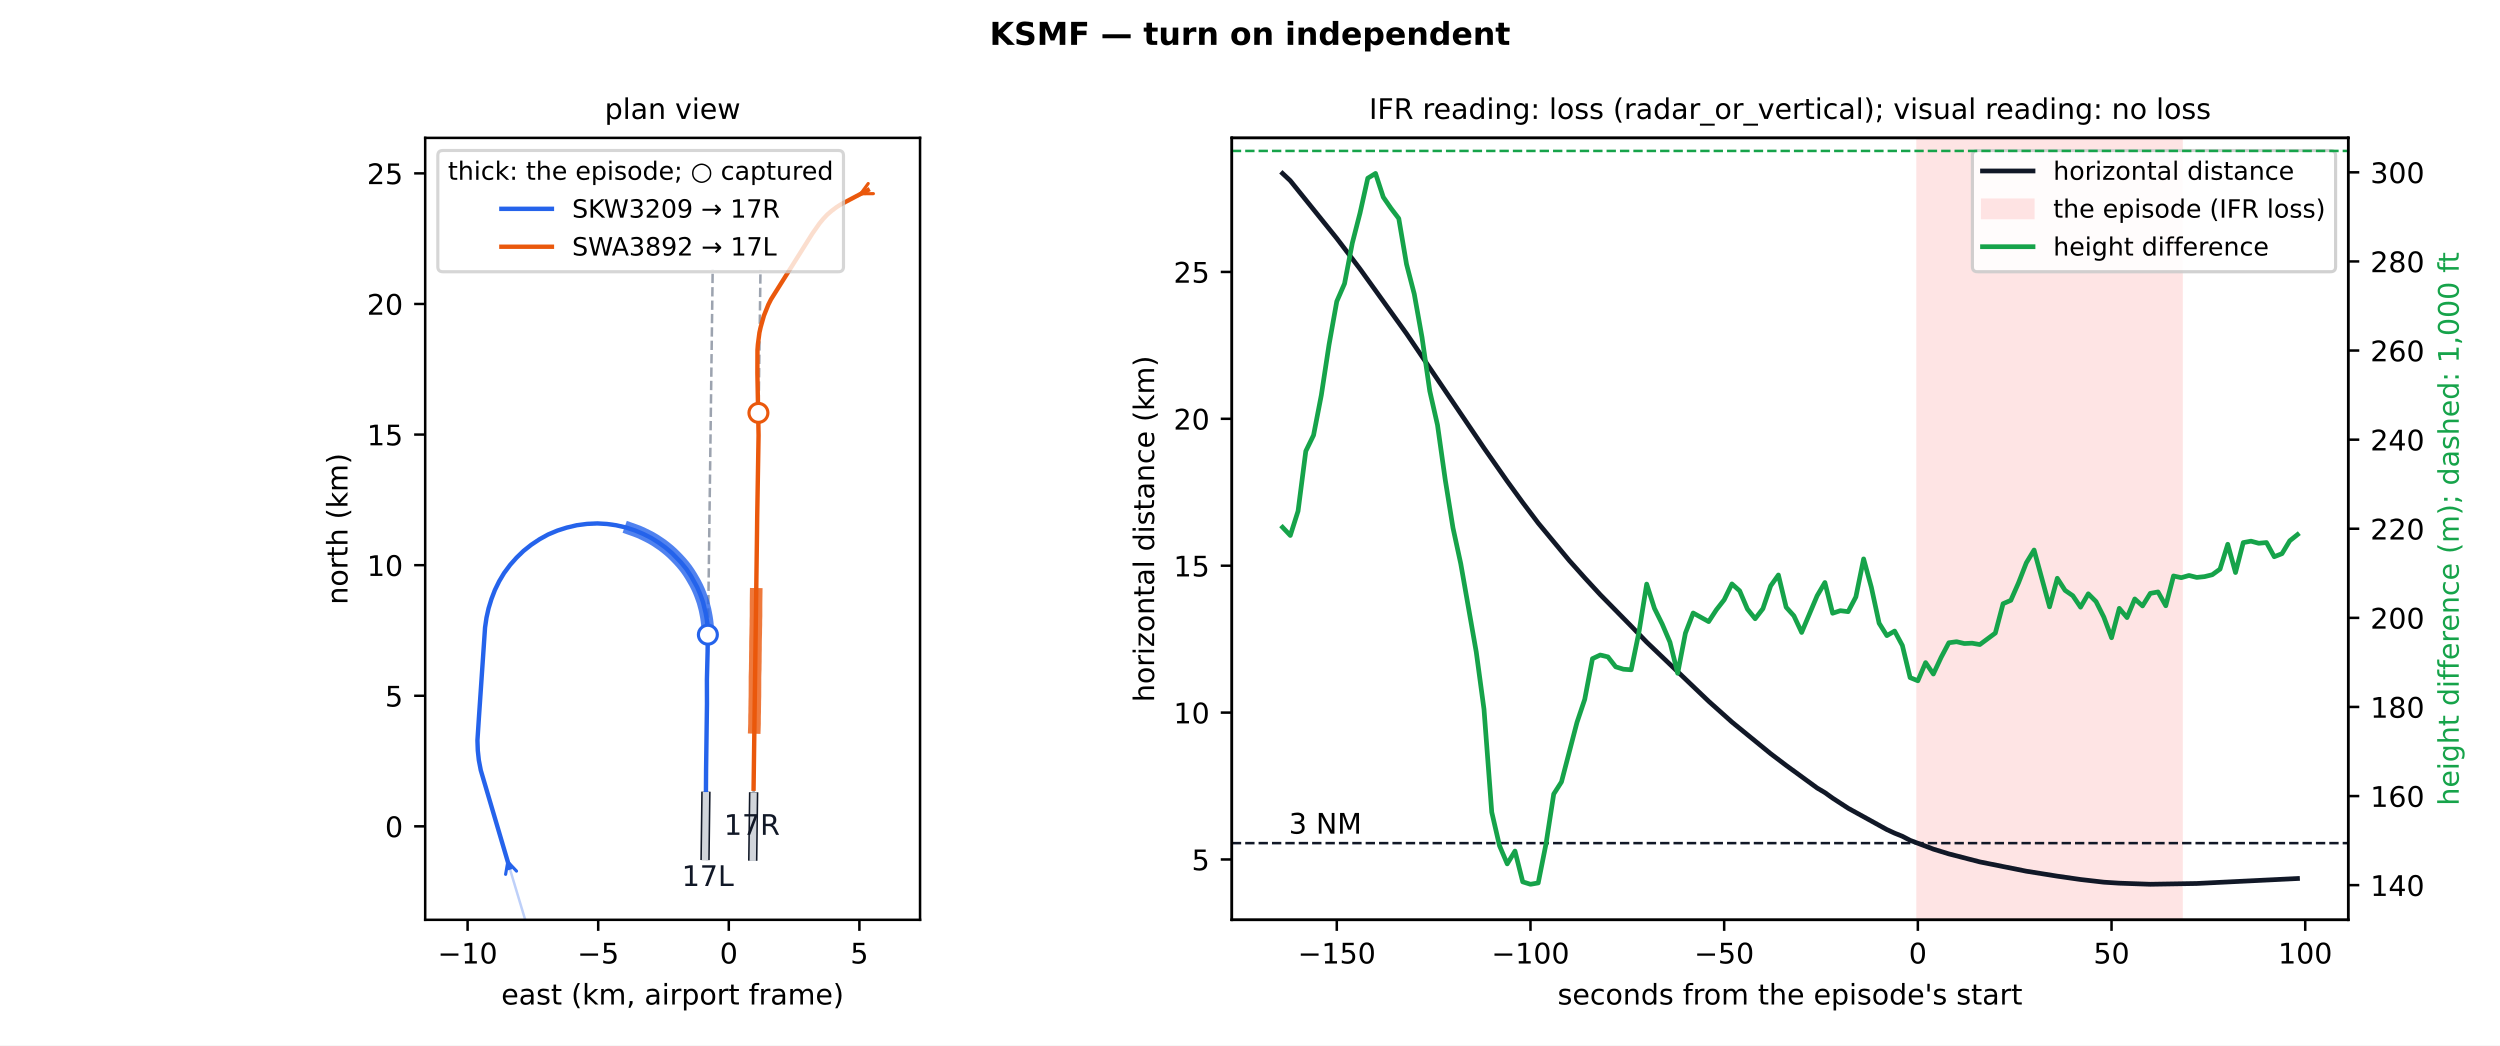
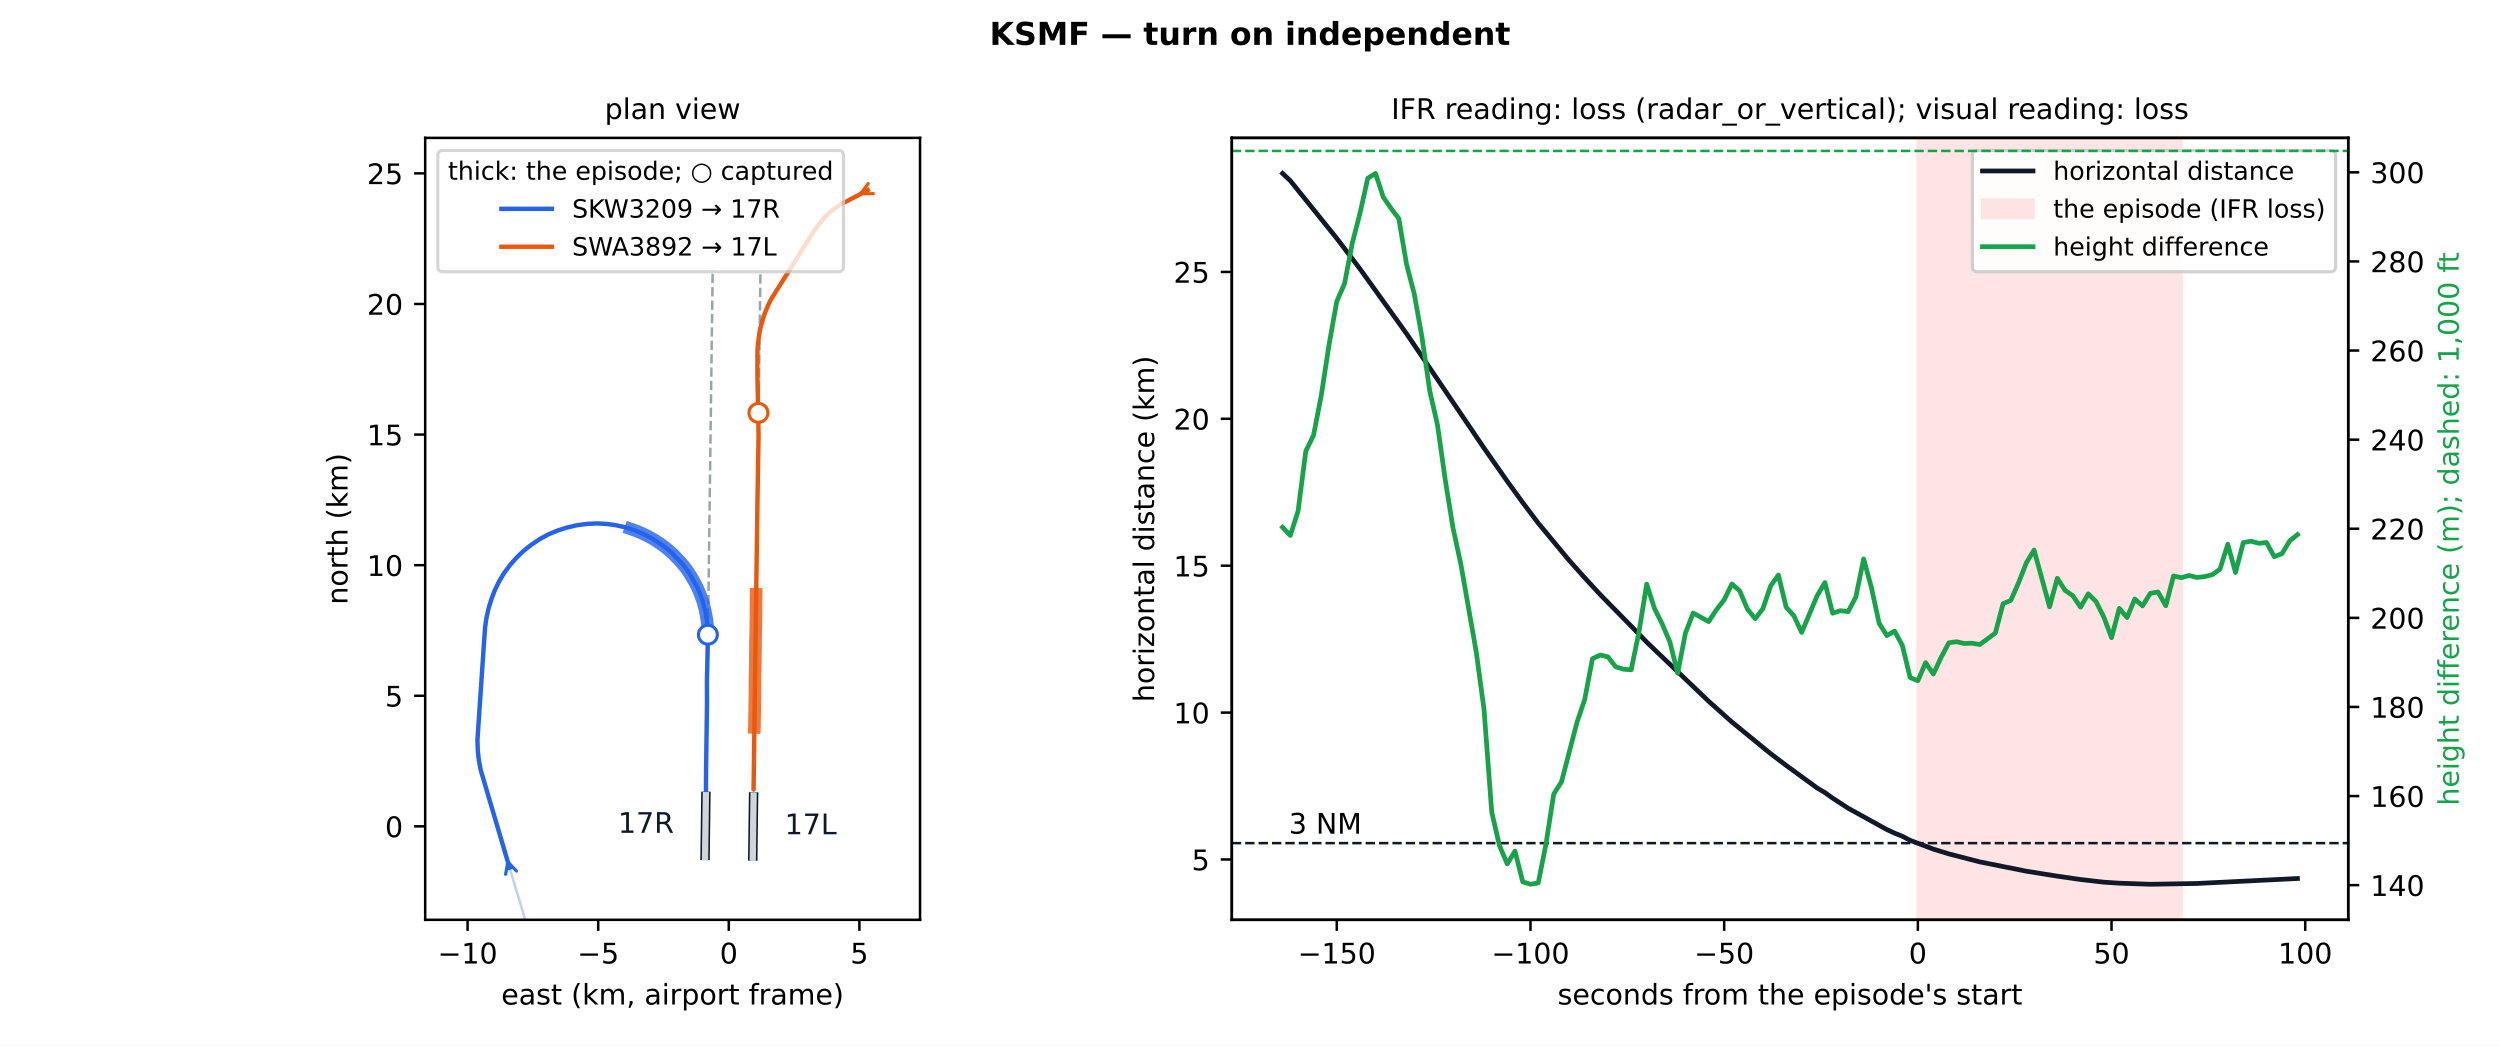
<svg xmlns="http://www.w3.org/2000/svg" xmlns:xlink="http://www.w3.org/1999/xlink" width="792pt" height="331.2pt" viewBox="0 0 792 331.2" version="1.1">
  <defs>
    <style type="text/css">*{stroke-linejoin: round; stroke-linecap: butt}</style>
  </defs>
  <g id="figure_1">
    <g id="patch_1">
      <path d="M 0 331.2  L 792 331.2  L 792 0  L 0 0  z " style="fill: #ffffff" />
    </g>
    <g id="axes_1">
      <g id="patch_2">
        <path d="M 134.701 291.398  L 291.47 291.398  L 291.47 43.682  L 134.701 43.682  z " style="fill: #ffffff" />
      </g>
      <g id="matplotlib.axis_1">
        <g id="xtick_1">
          <g id="line2d_1">
            <defs>
              <path id="mc7e60ac527" d="M 0 0  L 0 3.5  " style="stroke: #000000; stroke-width: 0.8" />
            </defs>
            <g>
              <use xlink:href="#mc7e60ac527" x="148.134" y="291.398" style="stroke: #000000; stroke-width: 0.8" />
            </g>
          </g>
          <g id="text_1">
            <text style="font-size: 9px; font-family: 'DejaVu Sans', 'Bitstream Vera Sans', 'Computer Modern Sans Serif', 'Lucida Grande', 'Verdana', 'Geneva', 'Lucid', 'Arial', 'Helvetica', 'Avant Garde', sans-serif; text-anchor: middle" x="148.134" y="305.236" transform="rotate(-0 148.1343 305.2358)">−10</text>
          </g>
        </g>
        <g id="xtick_2">
          <g id="line2d_2">
            <g>
              <use xlink:href="#mc7e60ac527" x="189.508" y="291.398" style="stroke: #000000; stroke-width: 0.8" />
            </g>
          </g>
          <g id="text_2">
            <text style="font-size: 9px; font-family: 'DejaVu Sans', 'Bitstream Vera Sans', 'Computer Modern Sans Serif', 'Lucida Grande', 'Verdana', 'Geneva', 'Lucid', 'Arial', 'Helvetica', 'Avant Garde', sans-serif; text-anchor: middle" x="189.508" y="305.236" transform="rotate(-0 189.5081 305.2358)">−5</text>
          </g>
        </g>
        <g id="xtick_3">
          <g id="line2d_3">
            <g>
              <use xlink:href="#mc7e60ac527" x="230.882" y="291.398" style="stroke: #000000; stroke-width: 0.8" />
            </g>
          </g>
          <g id="text_3">
            <text style="font-size: 9px; font-family: 'DejaVu Sans', 'Bitstream Vera Sans', 'Computer Modern Sans Serif', 'Lucida Grande', 'Verdana', 'Geneva', 'Lucid', 'Arial', 'Helvetica', 'Avant Garde', sans-serif; text-anchor: middle" x="230.882" y="305.236" transform="rotate(-0 230.8819 305.2358)">0</text>
          </g>
        </g>
        <g id="xtick_4">
          <g id="line2d_4">
            <g>
              <use xlink:href="#mc7e60ac527" x="272.256" y="291.398" style="stroke: #000000; stroke-width: 0.8" />
            </g>
          </g>
          <g id="text_4">
            <text style="font-size: 9px; font-family: 'DejaVu Sans', 'Bitstream Vera Sans', 'Computer Modern Sans Serif', 'Lucida Grande', 'Verdana', 'Geneva', 'Lucid', 'Arial', 'Helvetica', 'Avant Garde', sans-serif; text-anchor: middle" x="272.256" y="305.236" transform="rotate(-0 272.2556 305.2358)">5</text>
          </g>
        </g>
        <g id="text_5">
          <text style="font-size: 9px; font-family: 'DejaVu Sans', 'Bitstream Vera Sans', 'Computer Modern Sans Serif', 'Lucida Grande', 'Verdana', 'Geneva', 'Lucid', 'Arial', 'Helvetica', 'Avant Garde', sans-serif; text-anchor: middle" x="213.086" y="318.236" transform="rotate(-0 213.0858 318.2365)">east (km, airport frame)</text>
        </g>
      </g>
      <g id="matplotlib.axis_2">
        <g id="ytick_1">
          <g id="line2d_5">
            <defs>
              <path id="m65dd26fcb1" d="M 0 0  L -3.5 0  " style="stroke: #000000; stroke-width: 0.8" />
            </defs>
            <g>
              <use xlink:href="#m65dd26fcb1" x="134.701" y="261.791" style="stroke: #000000; stroke-width: 0.8" />
            </g>
          </g>
          <g id="text_6">
            <text style="font-size: 9px; font-family: 'DejaVu Sans', 'Bitstream Vera Sans', 'Computer Modern Sans Serif', 'Lucida Grande', 'Verdana', 'Geneva', 'Lucid', 'Arial', 'Helvetica', 'Avant Garde', sans-serif; text-anchor: end" x="127.701" y="265.21" transform="rotate(-0 127.7012 265.2103)">0</text>
          </g>
        </g>
        <g id="ytick_2">
          <g id="line2d_6">
            <g>
              <use xlink:href="#m65dd26fcb1" x="134.701" y="220.418" style="stroke: #000000; stroke-width: 0.8" />
            </g>
          </g>
          <g id="text_7">
            <text style="font-size: 9px; font-family: 'DejaVu Sans', 'Bitstream Vera Sans', 'Computer Modern Sans Serif', 'Lucida Grande', 'Verdana', 'Geneva', 'Lucid', 'Arial', 'Helvetica', 'Avant Garde', sans-serif; text-anchor: end" x="127.701" y="223.837" transform="rotate(-0 127.7012 223.8366)">5</text>
          </g>
        </g>
        <g id="ytick_3">
          <g id="line2d_7">
            <g>
              <use xlink:href="#m65dd26fcb1" x="134.701" y="179.044" style="stroke: #000000; stroke-width: 0.8" />
            </g>
          </g>
          <g id="text_8">
            <text style="font-size: 9px; font-family: 'DejaVu Sans', 'Bitstream Vera Sans', 'Computer Modern Sans Serif', 'Lucida Grande', 'Verdana', 'Geneva', 'Lucid', 'Arial', 'Helvetica', 'Avant Garde', sans-serif; text-anchor: end" x="127.701" y="182.463" transform="rotate(-0 127.7012 182.4628)">10</text>
          </g>
        </g>
        <g id="ytick_4">
          <g id="line2d_8">
            <g>
              <use xlink:href="#m65dd26fcb1" x="134.701" y="137.67" style="stroke: #000000; stroke-width: 0.8" />
            </g>
          </g>
          <g id="text_9">
            <text style="font-size: 9px; font-family: 'DejaVu Sans', 'Bitstream Vera Sans', 'Computer Modern Sans Serif', 'Lucida Grande', 'Verdana', 'Geneva', 'Lucid', 'Arial', 'Helvetica', 'Avant Garde', sans-serif; text-anchor: end" x="127.701" y="141.089" transform="rotate(-0 127.7012 141.089)">15</text>
          </g>
        </g>
        <g id="ytick_5">
          <g id="line2d_9">
            <g>
              <use xlink:href="#m65dd26fcb1" x="134.701" y="96.296" style="stroke: #000000; stroke-width: 0.8" />
            </g>
          </g>
          <g id="text_10">
            <text style="font-size: 9px; font-family: 'DejaVu Sans', 'Bitstream Vera Sans', 'Computer Modern Sans Serif', 'Lucida Grande', 'Verdana', 'Geneva', 'Lucid', 'Arial', 'Helvetica', 'Avant Garde', sans-serif; text-anchor: end" x="127.701" y="99.715" transform="rotate(-0 127.7012 99.71527)">20</text>
          </g>
        </g>
        <g id="ytick_6">
          <g id="line2d_10">
            <g>
              <use xlink:href="#m65dd26fcb1" x="134.701" y="54.923" style="stroke: #000000; stroke-width: 0.8" />
            </g>
          </g>
          <g id="text_11">
            <text style="font-size: 9px; font-family: 'DejaVu Sans', 'Bitstream Vera Sans', 'Computer Modern Sans Serif', 'Lucida Grande', 'Verdana', 'Geneva', 'Lucid', 'Arial', 'Helvetica', 'Avant Garde', sans-serif; text-anchor: end" x="127.701" y="58.342" transform="rotate(-0 127.7012 58.3415)">25</text>
          </g>
        </g>
        <g id="text_12">
          <text style="font-size: 9px; font-family: 'DejaVu Sans', 'Bitstream Vera Sans', 'Computer Modern Sans Serif', 'Lucida Grande', 'Verdana', 'Geneva', 'Lucid', 'Arial', 'Helvetica', 'Avant Garde', sans-serif; text-anchor: middle" x="110.087" y="167.54" transform="rotate(-90 110.0866 167.5401)">north (km)</text>
        </g>
      </g>
      <g id="line2d_11">
        <path d="M 238.75 250.979  L 238.465 272.68  " clip-path="url(#p5c98369d8b)" style="fill: none; stroke: #111827; stroke-width: 3" />
      </g>
      <g id="line2d_12">
        <path d="M 238.75 250.979  L 240.922 85.498  " clip-path="url(#p5c98369d8b)" style="fill: none; stroke-dasharray: 2.96,1.28; stroke-dashoffset: 0; stroke: #9ca3af; stroke-width: 0.8" />
      </g>
      <g id="line2d_13">
        <path d="M 223.636 250.793  L 223.355 272.477  " clip-path="url(#p5c98369d8b)" style="fill: none; stroke: #111827; stroke-width: 3" />
      </g>
      <g id="line2d_14">
        <path d="M 223.636 250.793  L 225.779 85.312  " clip-path="url(#p5c98369d8b)" style="fill: none; stroke-dasharray: 2.96,1.28; stroke-dashoffset: 0; stroke: #9ca3af; stroke-width: 0.8" />
      </g>
      <g id="line2d_15">
        <path d="M 223.354 272.538  L 223.634 250.855  " clip-path="url(#p5c98369d8b)" style="fill: none; stroke: #d1d5db; stroke-width: 2" />
      </g>
      <g id="line2d_16">
        <path d="M 238.465 272.74  L 238.75 251.039  " clip-path="url(#p5c98369d8b)" style="fill: none; stroke: #d1d5db; stroke-width: 2" />
      </g>
      <g id="line2d_17">
        <path d="M 178.644 332.2  L 176.883 326.362  L 174.452 318.321  L 171.606 308.68  L 169.685 302.307  L 165.307 287.817  L 158.083 263.795  L 152.697 245.59  L 151.961 242.471  L 151.484 239.321  L 151.277 236.193  L 151.327 233.076  L 152.123 220.527  L 152.801 211.27  L 153.85 197.266  L 154.395 194.283  L 155.228 191.176  L 156.234 188.306  L 157.408 185.521  L 158.85 182.864  L 160.654 180.18  L 162.539 177.848  L 164.704 175.582  L 167.058 173.508  L 169.596 171.681  L 172.25 170.057  L 173.643 169.327  L 176.615 168.08  L 179.528 167.153  L 182.773 166.383  L 185.968 165.971  L 189.236 165.821  L 192.324 166  L 195.191 166.404  L 198.335 167.118  L 201.188 168.057  L 203.804 169.159  L 206.3 170.417  L 208.658 171.9  L 210.819 173.463  L 212.87 175.208  L 215.715 178.143  L 217.453 180.287  L 218.905 182.48  L 220.854 185.998  L 221.88 188.408  L 222.697 190.705  L 223.553 194.22  L 223.949 196.506  L 224.256 199.923  L 224.168 206.481  L 223.948 215.289  L 223.968 223.022  L 223.686 243.749  L 223.642 250.225  L 223.642 250.225  " clip-path="url(#p5c98369d8b)" style="fill: none; stroke: #2563eb; stroke-opacity: 0.3; stroke-width: 0.8; stroke-linecap: square" />
      </g>
      <g id="line2d_18">
        <path d="M 161.415 274.848  L 152.306 244.009  L 151.699 240.851  L 151.366 237.773  L 151.251 234.549  L 151.751 226.89  L 153.666 198.777  L 154.122 195.674  L 154.779 192.733  L 155.678 189.805  L 156.788 186.908  L 158.139 184.147  L 159.688 181.55  L 161.618 178.95  L 163.666 176.646  L 165.865 174.521  L 168.294 172.591  L 170.951 170.819  L 173.643 169.327  L 176.615 168.08  L 179.528 167.153  L 182.773 166.383  L 185.968 165.971  L 189.236 165.821  L 192.324 166  L 195.191 166.404  L 198.335 167.118  L 201.188 168.057  L 203.804 169.159  L 206.3 170.417  L 208.658 171.9  L 210.819 173.463  L 212.87 175.208  L 215.715 178.143  L 217.453 180.287  L 218.905 182.48  L 220.854 185.998  L 221.88 188.408  L 222.697 190.705  L 223.553 194.22  L 223.949 196.506  L 224.256 199.923  L 224.168 206.481  L 223.948 215.289  L 223.968 223.022  L 223.686 243.749  L 223.642 250.225  L 223.642 250.225  " clip-path="url(#p5c98369d8b)" style="fill: none; stroke: #2563eb; stroke-width: 1.4; stroke-linecap: square" />
      </g>
      <g id="line2d_19">
        <path d="M 199.788 167.56  L 201.188 168.057  L 202.485 168.554  L 203.804 169.159  L 205.021 169.754  L 206.3 170.417  L 207.509 171.136  L 208.658 171.9  L 209.751 172.639  L 210.819 173.463  L 211.893 174.339  L 212.87 175.208  L 213.889 176.204  L 214.828 177.175  L 215.715 178.143  L 216.663 179.26  L 217.453 180.287  L 218.191 181.348  L 218.905 182.48  L 219.606 183.679  L 220.246 184.803  L 220.854 185.998  L 221.393 187.184  L 221.88 188.408  L 222.306 189.579  L 222.697 190.705  L 223.013 191.894  L 223.319 193.06  L 223.553 194.22  L 223.773 195.381  L 223.949 196.506  L 224.08 197.609  L 224.167 198.791  L 224.256 199.923  " clip-path="url(#p5c98369d8b)" style="fill: none; stroke: #2563eb; stroke-opacity: 0.8; stroke-width: 4; stroke-linecap: square" />
      </g>
      <g id="line2d_20">
        <defs>
          <path id="m8facad682d" d="M 0 3  C 0.796 3 1.559 2.684 2.121 2.121  C 2.684 1.559 3 0.796 3 0  C 3 -0.796 2.684 -1.559 2.121 -2.121  C 1.559 -2.684 0.796 -3 0 -3  C -0.796 -3 -1.559 -2.684 -2.121 -2.121  C -2.684 -1.559 -3 -0.796 -3 0  C -3 0.796 -2.684 1.559 -2.121 2.121  C -1.559 2.684 -0.796 3 0 3  z " style="stroke: #2563eb" />
        </defs>
        <g clip-path="url(#p5c98369d8b)">
          <use xlink:href="#m8facad682d" x="224.255" y="201.077" style="fill: #ffffff; stroke: #2563eb" />
        </g>
      </g>
      <g id="line2d_21">
        <path d="M 274.921 60.232  L 266.694 64.576  L 265.022 65.624  L 263.517 66.753  L 262.092 67.975  L 260.778 69.367  L 259.616 70.78  L 257.361 73.993  L 244.241 94.866  L 243.405 96.517  L 242.012 99.996  L 240.992 103.588  L 240.59 105.363  L 240.105 109.062  L 239.965 110.862  L 239.936 118.204  L 240.316 137.911  L 239.879 163.72  L 239.827 168.242  L 238.734 249.847  L 238.734 249.847  " clip-path="url(#p5c98369d8b)" style="fill: none; stroke: #ea580c; stroke-opacity: 0.3; stroke-width: 0.8; stroke-linecap: square" />
      </g>
      <g id="line2d_22">
        <path d="M 274.921 60.232  L 266.694 64.576  L 265.022 65.624  L 263.517 66.753  L 262.092 67.975  L 260.778 69.367  L 259.616 70.78  L 257.361 73.993  L 244.241 94.866  L 243.405 96.517  L 242.012 99.996  L 240.992 103.588  L 240.59 105.363  L 240.105 109.062  L 239.965 110.862  L 239.936 118.204  L 240.316 137.911  L 239.879 163.72  L 239.827 168.242  L 238.734 249.847  L 238.734 249.847  " clip-path="url(#p5c98369d8b)" style="fill: none; stroke: #ea580c; stroke-width: 1.4; stroke-linecap: square" />
      </g>
      <g id="line2d_23">
        <path d="M 239.55 188.29  L 239.531 189.696  L 239.512 191.084  L 239.507 192.435  L 239.507 193.842  L 239.507 195.189  L 239.464 196.591  L 239.464 197.916  L 239.425 199.26  L 239.416 200.571  L 239.378 201.876  L 239.35 203.118  L 239.337 204.423  L 239.335 205.758  L 239.306 207.007  L 239.292 208.254  L 239.292 209.516  L 239.262 210.826  L 239.253 212.026  L 239.207 213.275  L 239.174 214.534  L 239.174 215.781  L 239.174 216.997  L 239.166 218.222  L 239.166 219.476  L 239.158 220.667  L 239.123 221.914  L 239.112 223.167  L 239.087 224.383  L 239.086 225.572  L 239.043 226.825  L 239.035 228.071  L 239.032 229.273  L 238.991 230.437  " clip-path="url(#p5c98369d8b)" style="fill: none; stroke: #ea580c; stroke-opacity: 0.8; stroke-width: 4; stroke-linecap: square" />
      </g>
      <g id="line2d_24">
        <defs>
          <path id="mf79ed0f9c4" d="M 0 3  C 0.796 3 1.559 2.684 2.121 2.121  C 2.684 1.559 3 0.796 3 0  C 3 -0.796 2.684 -1.559 2.121 -2.121  C 1.559 -2.684 0.796 -3 0 -3  C -0.796 -3 -1.559 -2.684 -2.121 -2.121  C -2.684 -1.559 -3 -0.796 -3 0  C -3 0.796 -2.684 1.559 -2.121 2.121  C -1.559 2.684 -0.796 3 0 3  z " style="stroke: #ea580c" />
        </defs>
        <g clip-path="url(#p5c98369d8b)">
          <use xlink:href="#mf79ed0f9c4" x="240.272" y="130.802" style="fill: #ffffff; stroke: #ea580c" />
        </g>
      </g>
      <g id="patch_3">
        <path d="M 134.701 291.398  L 134.701 43.682  " style="fill: none; stroke: #000000; stroke-width: 0.8; stroke-linejoin: miter; stroke-linecap: square" />
      </g>
      <g id="patch_4">
        <path d="M 291.47 291.398  L 291.47 43.682  " style="fill: none; stroke: #000000; stroke-width: 0.8; stroke-linejoin: miter; stroke-linecap: square" />
      </g>
      <g id="patch_5">
        <path d="M 134.701 291.398  L 291.47 291.398  " style="fill: none; stroke: #000000; stroke-width: 0.8; stroke-linejoin: miter; stroke-linecap: square" />
      </g>
      <g id="patch_6">
        <path d="M 134.701 43.682  L 291.47 43.682  " style="fill: none; stroke: #000000; stroke-width: 0.8; stroke-linejoin: miter; stroke-linecap: square" />
      </g>
      <g id="text_13">
-         <text style="font-size: 9px; font-family: 'DejaVu Sans', 'Bitstream Vera Sans', 'Computer Modern Sans Serif', 'Lucida Grande', 'Verdana', 'Geneva', 'Lucid', 'Arial', 'Helvetica', 'Avant Garde', sans-serif; text-anchor: end; fill: #111827" x="232.465" y="280.68" transform="rotate(-0 232.465 280.6802)">17L</text>
+         <g id="patch_7">
+           <path d="M 248.607 267.811  L 265.074 267.811  Q 266.424 267.811 266.424 266.461  L 266.424 257.461  Q 266.424 256.111 265.074 256.111  L 248.607 256.111  Q 247.257 256.111 247.257 257.461  L 247.257 266.461  Q 247.257 267.811 248.607 267.811  z " style="fill: #ffffff; opacity: 0.85" />
+         </g>
+         <text style="font-size: 9px; font-family: 'DejaVu Sans', 'Bitstream Vera Sans', 'Computer Modern Sans Serif', 'Lucida Grande', 'Verdana', 'Geneva', 'Lucid', 'Arial', 'Helvetica', 'Avant Garde', sans-serif; text-anchor: start; fill: #111827" x="248.607" y="264.299" transform="rotate(-0 248.6066 264.2987)">17L</text>
      </g>
      <g id="text_14">
-         <text style="font-size: 9px; font-family: 'DejaVu Sans', 'Bitstream Vera Sans', 'Computer Modern Sans Serif', 'Lucida Grande', 'Verdana', 'Geneva', 'Lucid', 'Arial', 'Helvetica', 'Avant Garde', sans-serif; text-anchor: start; fill: #111827" x="229.355" y="264.477" transform="rotate(-0 229.3547 264.4767)">17R</text>
-       </g>
-       <g id="patch_7">
+         <g id="patch_8">
+           <path d="M 195.79 267.355  L 213.496 267.355  Q 214.846 267.355 214.846 266.005  L 214.846 257.005  Q 214.846 255.655 213.496 255.655  L 195.79 255.655  Q 194.44 255.655 194.44 257.005  L 194.44 266.005  Q 194.44 267.355 195.79 267.355  z " style="fill: #ffffff; opacity: 0.85" />
+         </g>
+         <text style="font-size: 9px; font-family: 'DejaVu Sans', 'Bitstream Vera Sans', 'Computer Modern Sans Serif', 'Lucida Grande', 'Verdana', 'Geneva', 'Lucid', 'Arial', 'Helvetica', 'Avant Garde', sans-serif; text-anchor: end; fill: #111827" x="213.496" y="263.843" transform="rotate(-0 213.496 263.8433)">17R</text>
+       </g>
+       <g id="patch_9">
        <path d="M 160.843 272.927  Q 160.698 272.44 160.872 273.025  " style="fill: none; stroke: #2563eb; stroke-linecap: round" />
        <path d="M 160.174 276.989  L 160.872 273.025  L 163.625 275.962  " style="fill: none; stroke: #2563eb; stroke-linecap: round" />
      </g>
-       <g id="patch_8">
+       <g id="patch_10">
        <path d="M 273.139 61.145  Q 272.403 61.521 272.663 61.388  " style="fill: none; stroke: #ea580c; stroke-linecap: round" />
        <path d="M 276.688 61.349  L 272.663 61.388  L 275.047 58.145  " style="fill: none; stroke: #ea580c; stroke-linecap: round" />
      </g>
      <g id="text_15">
        <text style="font-size: 9px; font-family: 'DejaVu Sans', 'Bitstream Vera Sans', 'Computer Modern Sans Serif', 'Lucida Grande', 'Verdana', 'Geneva', 'Lucid', 'Arial', 'Helvetica', 'Avant Garde', sans-serif; text-anchor: middle" x="213.086" y="37.682" transform="rotate(-0 213.0858 37.68234)">plan view</text>
      </g>
      <g id="legend_1">
-         <g id="patch_9">
+         <g id="patch_11">
          <path d="M 140.301 86.084  L 265.617 86.084  Q 267.217 86.084 267.217 84.484  L 267.217 49.282  Q 267.217 47.682 265.617 47.682  L 140.301 47.682  Q 138.701 47.682 138.701 49.282  L 138.701 84.484  Q 138.701 86.084 140.301 86.084  z " style="fill: #ffffff; opacity: 0.8; stroke: #cccccc; stroke-linejoin: miter" />
        </g>
        <g id="text_16">
          <text style="font-size: 8px; font-family: 'DejaVu Sans', 'Bitstream Vera Sans', 'Computer Modern Sans Serif', 'Lucida Grande', 'Verdana', 'Geneva', 'Lucid', 'Arial', 'Helvetica', 'Avant Garde', sans-serif; text-anchor: start" x="141.901" y="56.961" transform="rotate(-0 141.9012 56.96109)">thick: the episode; ○ captured</text>
        </g>
        <g id="line2d_25">
          <path d="M 158.841 66.162  L 166.841 66.162  L 174.841 66.162  " style="fill: none; stroke: #2563eb; stroke-width: 1.4; stroke-linecap: square" />
        </g>
        <g id="text_17">
          <text style="font-size: 8px; font-family: 'DejaVu Sans', 'Bitstream Vera Sans', 'Computer Modern Sans Serif', 'Lucida Grande', 'Verdana', 'Geneva', 'Lucid', 'Arial', 'Helvetica', 'Avant Garde', sans-serif; text-anchor: start" x="181.241" y="68.962" transform="rotate(-0 181.2406 68.96172)">SKW3209 → 17R</text>
        </g>
        <g id="line2d_26">
          <path d="M 158.841 78.162  L 166.841 78.162  L 174.841 78.162  " style="fill: none; stroke: #ea580c; stroke-width: 1.4; stroke-linecap: square" />
        </g>
        <g id="text_18">
          <text style="font-size: 8px; font-family: 'DejaVu Sans', 'Bitstream Vera Sans', 'Computer Modern Sans Serif', 'Lucida Grande', 'Verdana', 'Geneva', 'Lucid', 'Arial', 'Helvetica', 'Avant Garde', sans-serif; text-anchor: start" x="181.241" y="80.962" transform="rotate(-0 181.2406 80.96234)">SWA3892 → 17L</text>
        </g>
      </g>
    </g>
    <g id="axes_2">
-       <g id="patch_10">
+       <g id="patch_12">
        <path d="M 390.238 291.398  L 743.918 291.398  L 743.918 43.682  L 390.238 43.682  z " style="fill: #ffffff" />
      </g>
-       <g id="patch_11">
+       <g id="patch_13">
        <path d="M 607.576 291.398  L 691.025 291.398  L 691.025 43.682  L 607.576 43.682  z " clip-path="url(#p6a6c2081fd)" style="fill: #fecaca; opacity: 0.5; stroke: #fecaca; stroke-linejoin: miter" />
      </g>
      <g id="matplotlib.axis_3">
        <g id="xtick_5">
          <g id="line2d_27">
            <g>
              <use xlink:href="#mc7e60ac527" x="423.495" y="291.398" style="stroke: #000000; stroke-width: 0.8" />
            </g>
          </g>
          <g id="text_19">
            <text style="font-size: 9px; font-family: 'DejaVu Sans', 'Bitstream Vera Sans', 'Computer Modern Sans Serif', 'Lucida Grande', 'Verdana', 'Geneva', 'Lucid', 'Arial', 'Helvetica', 'Avant Garde', sans-serif; text-anchor: middle" x="423.495" y="305.236" transform="rotate(-0 423.4955 305.2358)">−150</text>
          </g>
        </g>
        <g id="xtick_6">
          <g id="line2d_28">
            <g>
              <use xlink:href="#mc7e60ac527" x="484.856" y="291.398" style="stroke: #000000; stroke-width: 0.8" />
            </g>
          </g>
          <g id="text_20">
            <text style="font-size: 9px; font-family: 'DejaVu Sans', 'Bitstream Vera Sans', 'Computer Modern Sans Serif', 'Lucida Grande', 'Verdana', 'Geneva', 'Lucid', 'Arial', 'Helvetica', 'Avant Garde', sans-serif; text-anchor: middle" x="484.856" y="305.236" transform="rotate(-0 484.8556 305.2358)">−100</text>
          </g>
        </g>
        <g id="xtick_7">
          <g id="line2d_29">
            <g>
              <use xlink:href="#mc7e60ac527" x="546.216" y="291.398" style="stroke: #000000; stroke-width: 0.8" />
            </g>
          </g>
          <g id="text_21">
            <text style="font-size: 9px; font-family: 'DejaVu Sans', 'Bitstream Vera Sans', 'Computer Modern Sans Serif', 'Lucida Grande', 'Verdana', 'Geneva', 'Lucid', 'Arial', 'Helvetica', 'Avant Garde', sans-serif; text-anchor: middle" x="546.216" y="305.236" transform="rotate(-0 546.2157 305.2358)">−50</text>
          </g>
        </g>
        <g id="xtick_8">
          <g id="line2d_30">
            <g>
              <use xlink:href="#mc7e60ac527" x="607.576" y="291.398" style="stroke: #000000; stroke-width: 0.8" />
            </g>
          </g>
          <g id="text_22">
            <text style="font-size: 9px; font-family: 'DejaVu Sans', 'Bitstream Vera Sans', 'Computer Modern Sans Serif', 'Lucida Grande', 'Verdana', 'Geneva', 'Lucid', 'Arial', 'Helvetica', 'Avant Garde', sans-serif; text-anchor: middle" x="607.576" y="305.236" transform="rotate(-0 607.5758 305.2358)">0</text>
          </g>
        </g>
        <g id="xtick_9">
          <g id="line2d_31">
            <g>
              <use xlink:href="#mc7e60ac527" x="668.936" y="291.398" style="stroke: #000000; stroke-width: 0.8" />
            </g>
          </g>
          <g id="text_23">
            <text style="font-size: 9px; font-family: 'DejaVu Sans', 'Bitstream Vera Sans', 'Computer Modern Sans Serif', 'Lucida Grande', 'Verdana', 'Geneva', 'Lucid', 'Arial', 'Helvetica', 'Avant Garde', sans-serif; text-anchor: middle" x="668.936" y="305.236" transform="rotate(-0 668.9358 305.2358)">50</text>
          </g>
        </g>
        <g id="xtick_10">
          <g id="line2d_32">
            <g>
              <use xlink:href="#mc7e60ac527" x="730.296" y="291.398" style="stroke: #000000; stroke-width: 0.8" />
            </g>
          </g>
          <g id="text_24">
            <text style="font-size: 9px; font-family: 'DejaVu Sans', 'Bitstream Vera Sans', 'Computer Modern Sans Serif', 'Lucida Grande', 'Verdana', 'Geneva', 'Lucid', 'Arial', 'Helvetica', 'Avant Garde', sans-serif; text-anchor: middle" x="730.296" y="305.236" transform="rotate(-0 730.2959 305.2358)">100</text>
          </g>
        </g>
        <g id="text_25">
          <text style="font-size: 9px; font-family: 'DejaVu Sans', 'Bitstream Vera Sans', 'Computer Modern Sans Serif', 'Lucida Grande', 'Verdana', 'Geneva', 'Lucid', 'Arial', 'Helvetica', 'Avant Garde', sans-serif; text-anchor: middle" x="567.078" y="318.236" transform="rotate(-0 567.0781 318.2365)">seconds from the episode's start</text>
        </g>
      </g>
      <g id="matplotlib.axis_4">
        <g id="ytick_7">
          <g id="line2d_33">
            <g>
              <use xlink:href="#m65dd26fcb1" x="390.238" y="272.285" style="stroke: #000000; stroke-width: 0.8" />
            </g>
          </g>
          <g id="text_26">
            <text style="font-size: 9px; font-family: 'DejaVu Sans', 'Bitstream Vera Sans', 'Computer Modern Sans Serif', 'Lucida Grande', 'Verdana', 'Geneva', 'Lucid', 'Arial', 'Helvetica', 'Avant Garde', sans-serif; text-anchor: end" x="383.238" y="275.704" transform="rotate(-0 383.2383 275.7038)">5</text>
          </g>
        </g>
        <g id="ytick_8">
          <g id="line2d_34">
            <g>
              <use xlink:href="#m65dd26fcb1" x="390.238" y="225.749" style="stroke: #000000; stroke-width: 0.8" />
            </g>
          </g>
          <g id="text_27">
            <text style="font-size: 9px; font-family: 'DejaVu Sans', 'Bitstream Vera Sans', 'Computer Modern Sans Serif', 'Lucida Grande', 'Verdana', 'Geneva', 'Lucid', 'Arial', 'Helvetica', 'Avant Garde', sans-serif; text-anchor: end" x="383.238" y="229.168" transform="rotate(-0 383.2383 229.1683)">10</text>
          </g>
        </g>
        <g id="ytick_9">
          <g id="line2d_35">
            <g>
              <use xlink:href="#m65dd26fcb1" x="390.238" y="179.214" style="stroke: #000000; stroke-width: 0.8" />
            </g>
          </g>
          <g id="text_28">
            <text style="font-size: 9px; font-family: 'DejaVu Sans', 'Bitstream Vera Sans', 'Computer Modern Sans Serif', 'Lucida Grande', 'Verdana', 'Geneva', 'Lucid', 'Arial', 'Helvetica', 'Avant Garde', sans-serif; text-anchor: end" x="383.238" y="182.633" transform="rotate(-0 383.2383 182.6327)">15</text>
          </g>
        </g>
        <g id="ytick_10">
          <g id="line2d_36">
            <g>
              <use xlink:href="#m65dd26fcb1" x="390.238" y="132.678" style="stroke: #000000; stroke-width: 0.8" />
            </g>
          </g>
          <g id="text_29">
            <text style="font-size: 9px; font-family: 'DejaVu Sans', 'Bitstream Vera Sans', 'Computer Modern Sans Serif', 'Lucida Grande', 'Verdana', 'Geneva', 'Lucid', 'Arial', 'Helvetica', 'Avant Garde', sans-serif; text-anchor: end" x="383.238" y="136.097" transform="rotate(-0 383.2383 136.0971)">20</text>
          </g>
        </g>
        <g id="ytick_11">
          <g id="line2d_37">
            <g>
              <use xlink:href="#m65dd26fcb1" x="390.238" y="86.143" style="stroke: #000000; stroke-width: 0.8" />
            </g>
          </g>
          <g id="text_30">
            <text style="font-size: 9px; font-family: 'DejaVu Sans', 'Bitstream Vera Sans', 'Computer Modern Sans Serif', 'Lucida Grande', 'Verdana', 'Geneva', 'Lucid', 'Arial', 'Helvetica', 'Avant Garde', sans-serif; text-anchor: end" x="383.238" y="89.562" transform="rotate(-0 383.2383 89.56151)">25</text>
          </g>
        </g>
        <g id="text_31">
          <text style="font-size: 9px; font-family: 'DejaVu Sans', 'Bitstream Vera Sans', 'Computer Modern Sans Serif', 'Lucida Grande', 'Verdana', 'Geneva', 'Lucid', 'Arial', 'Helvetica', 'Avant Garde', sans-serif; text-anchor: middle" x="365.624" y="167.54" transform="rotate(-90 365.6237 167.5401)">horizontal distance (km)</text>
        </g>
      </g>
      <g id="line2d_38">
        <path d="M 406.315 54.942  L 408.769 57.249  L 423.495 75.522  L 430.859 85.214  L 445.585 105.695  L 470.129 141.94  L 477.492 152.463  L 482.401 159.215  L 487.31 165.722  L 497.128 177.563  L 502.036 183.046  L 506.945 188.376  L 516.763 198.365  L 521.672 203.43  L 541.307 222.167  L 548.67 228.747  L 560.942 238.766  L 565.851 242.479  L 575.668 249.638  L 578.123 251.094  L 580.577 252.85  L 585.486 256.042  L 597.758 262.816  L 600.213 263.945  L 602.667 264.933  L 605.121 266.218  L 612.485 269  L 617.393 270.514  L 627.211 273.051  L 641.937 275.997  L 651.755 277.567  L 659.118 278.627  L 666.481 279.475  L 671.39 279.789  L 681.208 280.138  L 695.934 279.886  L 727.842 278.314  L 727.842 278.314  " clip-path="url(#p6a6c2081fd)" style="fill: none; stroke: #111827; stroke-width: 1.5; stroke-linecap: square" />
      </g>
      <g id="line2d_39">
        <path d="M 390.238 267.11  L 743.918 267.11  " clip-path="url(#p6a6c2081fd)" style="fill: none; stroke-dasharray: 2.96,1.28; stroke-dashoffset: 0; stroke: #111827; stroke-width: 0.8" />
      </g>
-       <g id="patch_12">
+       <g id="patch_14">
        <path d="M 390.238 291.398  L 390.238 43.682  " style="fill: none; stroke: #000000; stroke-width: 0.8; stroke-linejoin: miter; stroke-linecap: square" />
      </g>
-       <g id="patch_13">
+       <g id="patch_15">
        <path d="M 743.918 291.398  L 743.918 43.682  " style="fill: none; stroke: #000000; stroke-width: 0.8; stroke-linejoin: miter; stroke-linecap: square" />
      </g>
-       <g id="patch_14">
+       <g id="patch_16">
        <path d="M 390.238 291.398  L 743.918 291.398  " style="fill: none; stroke: #000000; stroke-width: 0.8; stroke-linejoin: miter; stroke-linecap: square" />
      </g>
-       <g id="patch_15">
+       <g id="patch_17">
        <path d="M 390.238 43.682  L 743.918 43.682  " style="fill: none; stroke: #000000; stroke-width: 0.8; stroke-linejoin: miter; stroke-linecap: square" />
      </g>
      <g id="text_32">
        <text style="font-size: 9px; font-family: 'DejaVu Sans', 'Bitstream Vera Sans', 'Computer Modern Sans Serif', 'Lucida Grande', 'Verdana', 'Geneva', 'Lucid', 'Arial', 'Helvetica', 'Avant Garde', sans-serif; text-anchor: start" x="408.315" y="264.11" transform="rotate(-0 408.3146 264.1101)">3 NM</text>
      </g>
      <g id="text_33">
-         <text style="font-size: 9px; font-family: 'DejaVu Sans', 'Bitstream Vera Sans', 'Computer Modern Sans Serif', 'Lucida Grande', 'Verdana', 'Geneva', 'Lucid', 'Arial', 'Helvetica', 'Avant Garde', sans-serif; text-anchor: middle" x="567.078" y="37.682" transform="rotate(-0 567.0781 37.68234)">IFR reading: loss (radar_or_vertical); visual reading: no loss</text>
+         <text style="font-size: 9px; font-family: 'DejaVu Sans', 'Bitstream Vera Sans', 'Computer Modern Sans Serif', 'Lucida Grande', 'Verdana', 'Geneva', 'Lucid', 'Arial', 'Helvetica', 'Avant Garde', sans-serif; text-anchor: middle" x="567.078" y="37.682" transform="rotate(-0 567.0781 37.68234)">IFR reading: loss (radar_or_vertical); visual reading: loss</text>
      </g>
      <g id="legend_2">
-         <g id="patch_16">
+         <g id="patch_18">
          <path d="M 626.459 86.084  L 738.318 86.084  Q 739.918 86.084 739.918 84.484  L 739.918 49.282  Q 739.918 47.682 738.318 47.682  L 626.459 47.682  Q 624.859 47.682 624.859 49.282  L 624.859 84.484  Q 624.859 86.084 626.459 86.084  z " style="fill: #ffffff; opacity: 0.9; stroke: #cccccc; stroke-linejoin: miter" />
        </g>
        <g id="line2d_40">
          <path d="M 628.059 54.161  L 636.059 54.161  L 644.059 54.161  " style="fill: none; stroke: #111827; stroke-width: 1.5; stroke-linecap: square" />
        </g>
        <g id="text_34">
          <text style="font-size: 8px; font-family: 'DejaVu Sans', 'Bitstream Vera Sans', 'Computer Modern Sans Serif', 'Lucida Grande', 'Verdana', 'Geneva', 'Lucid', 'Arial', 'Helvetica', 'Avant Garde', sans-serif; text-anchor: start" x="650.459" y="56.961" transform="rotate(-0 650.4591 56.96109)">horizontal distance</text>
        </g>
-         <g id="patch_17">
+         <g id="patch_19">
          <path d="M 628.059 68.962  L 644.059 68.962  L 644.059 63.362  L 628.059 63.362  z " style="fill: #fecaca; opacity: 0.5; stroke: #fecaca; stroke-linejoin: miter" />
        </g>
        <g id="text_35">
          <text style="font-size: 8px; font-family: 'DejaVu Sans', 'Bitstream Vera Sans', 'Computer Modern Sans Serif', 'Lucida Grande', 'Verdana', 'Geneva', 'Lucid', 'Arial', 'Helvetica', 'Avant Garde', sans-serif; text-anchor: start" x="650.459" y="68.962" transform="rotate(-0 650.4591 68.96172)">the episode (IFR loss)</text>
        </g>
        <g id="line2d_41">
          <path d="M 628.059 78.162  L 636.059 78.162  L 644.059 78.162  " style="fill: none; stroke: #16a34a; stroke-width: 1.5; stroke-linecap: square" />
        </g>
        <g id="text_36">
          <text style="font-size: 8px; font-family: 'DejaVu Sans', 'Bitstream Vera Sans', 'Computer Modern Sans Serif', 'Lucida Grande', 'Verdana', 'Geneva', 'Lucid', 'Arial', 'Helvetica', 'Avant Garde', sans-serif; text-anchor: start" x="650.459" y="80.962" transform="rotate(-0 650.4591 80.96234)">height difference</text>
        </g>
      </g>
    </g>
    <g id="axes_3">
      <g id="matplotlib.axis_5">
        <g id="ytick_12">
          <g id="line2d_42">
            <defs>
              <path id="m2670f8460e" d="M 0 0  L 3.5 0  " style="stroke: #000000; stroke-width: 0.8" />
            </defs>
            <g>
              <use xlink:href="#m2670f8460e" x="743.918" y="280.415" style="stroke: #000000; stroke-width: 0.8" />
            </g>
          </g>
          <g id="text_37">
            <text style="font-size: 9px; font-family: 'DejaVu Sans', 'Bitstream Vera Sans', 'Computer Modern Sans Serif', 'Lucida Grande', 'Verdana', 'Geneva', 'Lucid', 'Arial', 'Helvetica', 'Avant Garde', sans-serif; text-anchor: start" x="750.918" y="283.834" transform="rotate(-0 750.9179 283.834)">140</text>
          </g>
        </g>
        <g id="ytick_13">
          <g id="line2d_43">
            <g>
              <use xlink:href="#m2670f8460e" x="743.918" y="252.188" style="stroke: #000000; stroke-width: 0.8" />
            </g>
          </g>
          <g id="text_38">
            <text style="font-size: 9px; font-family: 'DejaVu Sans', 'Bitstream Vera Sans', 'Computer Modern Sans Serif', 'Lucida Grande', 'Verdana', 'Geneva', 'Lucid', 'Arial', 'Helvetica', 'Avant Garde', sans-serif; text-anchor: start" x="750.918" y="255.607" transform="rotate(-0 750.9179 255.6065)">160</text>
          </g>
        </g>
        <g id="ytick_14">
          <g id="line2d_44">
            <g>
              <use xlink:href="#m2670f8460e" x="743.918" y="223.96" style="stroke: #000000; stroke-width: 0.8" />
            </g>
          </g>
          <g id="text_39">
            <text style="font-size: 9px; font-family: 'DejaVu Sans', 'Bitstream Vera Sans', 'Computer Modern Sans Serif', 'Lucida Grande', 'Verdana', 'Geneva', 'Lucid', 'Arial', 'Helvetica', 'Avant Garde', sans-serif; text-anchor: start" x="750.918" y="227.379" transform="rotate(-0 750.9179 227.3791)">180</text>
          </g>
        </g>
        <g id="ytick_15">
          <g id="line2d_45">
            <g>
              <use xlink:href="#m2670f8460e" x="743.918" y="195.733" style="stroke: #000000; stroke-width: 0.8" />
            </g>
          </g>
          <g id="text_40">
            <text style="font-size: 9px; font-family: 'DejaVu Sans', 'Bitstream Vera Sans', 'Computer Modern Sans Serif', 'Lucida Grande', 'Verdana', 'Geneva', 'Lucid', 'Arial', 'Helvetica', 'Avant Garde', sans-serif; text-anchor: start" x="750.918" y="199.152" transform="rotate(-0 750.9179 199.1516)">200</text>
          </g>
        </g>
        <g id="ytick_16">
          <g id="line2d_46">
            <g>
              <use xlink:href="#m2670f8460e" x="743.918" y="167.505" style="stroke: #000000; stroke-width: 0.8" />
            </g>
          </g>
          <g id="text_41">
            <text style="font-size: 9px; font-family: 'DejaVu Sans', 'Bitstream Vera Sans', 'Computer Modern Sans Serif', 'Lucida Grande', 'Verdana', 'Geneva', 'Lucid', 'Arial', 'Helvetica', 'Avant Garde', sans-serif; text-anchor: start" x="750.918" y="170.924" transform="rotate(-0 750.9179 170.9241)">220</text>
          </g>
        </g>
        <g id="ytick_17">
          <g id="line2d_47">
            <g>
              <use xlink:href="#m2670f8460e" x="743.918" y="139.278" style="stroke: #000000; stroke-width: 0.8" />
            </g>
          </g>
          <g id="text_42">
            <text style="font-size: 9px; font-family: 'DejaVu Sans', 'Bitstream Vera Sans', 'Computer Modern Sans Serif', 'Lucida Grande', 'Verdana', 'Geneva', 'Lucid', 'Arial', 'Helvetica', 'Avant Garde', sans-serif; text-anchor: start" x="750.918" y="142.697" transform="rotate(-0 750.9179 142.6966)">240</text>
          </g>
        </g>
        <g id="ytick_18">
          <g id="line2d_48">
            <g>
              <use xlink:href="#m2670f8460e" x="743.918" y="111.05" style="stroke: #000000; stroke-width: 0.8" />
            </g>
          </g>
          <g id="text_43">
            <text style="font-size: 9px; font-family: 'DejaVu Sans', 'Bitstream Vera Sans', 'Computer Modern Sans Serif', 'Lucida Grande', 'Verdana', 'Geneva', 'Lucid', 'Arial', 'Helvetica', 'Avant Garde', sans-serif; text-anchor: start" x="750.918" y="114.469" transform="rotate(-0 750.9179 114.4692)">260</text>
          </g>
        </g>
        <g id="ytick_19">
          <g id="line2d_49">
            <g>
              <use xlink:href="#m2670f8460e" x="743.918" y="82.823" style="stroke: #000000; stroke-width: 0.8" />
            </g>
          </g>
          <g id="text_44">
            <text style="font-size: 9px; font-family: 'DejaVu Sans', 'Bitstream Vera Sans', 'Computer Modern Sans Serif', 'Lucida Grande', 'Verdana', 'Geneva', 'Lucid', 'Arial', 'Helvetica', 'Avant Garde', sans-serif; text-anchor: start" x="750.918" y="86.242" transform="rotate(-0 750.9179 86.24168)">280</text>
          </g>
        </g>
        <g id="ytick_20">
          <g id="line2d_50">
            <g>
              <use xlink:href="#m2670f8460e" x="743.918" y="54.595" style="stroke: #000000; stroke-width: 0.8" />
            </g>
          </g>
          <g id="text_45">
            <text style="font-size: 9px; font-family: 'DejaVu Sans', 'Bitstream Vera Sans', 'Computer Modern Sans Serif', 'Lucida Grande', 'Verdana', 'Geneva', 'Lucid', 'Arial', 'Helvetica', 'Avant Garde', sans-serif; text-anchor: start" x="750.918" y="58.014" transform="rotate(-0 750.9179 58.0142)">300</text>
          </g>
        </g>
        <g id="text_46">
          <text style="font-size: 9px; font-family: 'DejaVu Sans', 'Bitstream Vera Sans', 'Computer Modern Sans Serif', 'Lucida Grande', 'Verdana', 'Geneva', 'Lucid', 'Arial', 'Helvetica', 'Avant Garde', sans-serif; text-anchor: middle; fill: #16a34a" x="778.935" y="167.54" transform="rotate(-90 778.9352 167.5401)">height difference (m); dashed: 1,000 ft</text>
        </g>
      </g>
      <g id="line2d_51">
        <path d="M 406.315 167.041  L 408.769 169.632  L 411.223 161.924  L 413.678 142.914  L 416.132 137.878  L 418.587 125.245  L 421.041 109.18  L 423.495 95.471  L 425.95 89.852  L 428.404 77.028  L 430.859 67.485  L 433.313 56.461  L 435.767 54.942  L 438.222 62.452  L 440.676 66.004  L 443.131 69.227  L 445.585 83.69  L 448.039 93.14  L 450.494 106.873  L 452.948 123.874  L 455.403 134.651  L 457.857 152.021  L 460.312 167.273  L 462.766 178.57  L 467.675 206.532  L 470.129 224.677  L 472.584 257.288  L 475.038 267.905  L 477.492 273.674  L 479.947 269.627  L 482.401 279.366  L 484.856 280.138  L 487.31 279.711  L 489.764 267.408  L 492.219 251.552  L 494.673 247.705  L 499.582 228.869  L 502.036 221.573  L 504.491 208.671  L 506.945 207.511  L 509.4 208.106  L 511.854 211.246  L 514.308 212.007  L 516.763 212.19  L 519.217 200.258  L 521.672 185.045  L 524.126 192.73  L 526.58 197.685  L 529.035 203.42  L 531.489 213.282  L 533.944 200.568  L 536.398 194.2  L 541.307 196.925  L 543.761 193.161  L 546.216 190.023  L 548.67 184.989  L 551.124 187.172  L 553.579 192.955  L 556.033 196.009  L 558.488 192.827  L 560.942 185.612  L 563.396 182.156  L 565.851 192.367  L 568.305 195.09  L 570.76 200.356  L 575.668 188.738  L 578.123 184.544  L 580.577 194.274  L 583.032 193.462  L 585.486 193.771  L 587.941 189.096  L 590.395 177.064  L 592.849 186.069  L 595.304 197.435  L 597.758 201.361  L 600.213 199.918  L 602.667 204.494  L 605.121 214.654  L 607.576 215.67  L 610.03 209.922  L 612.485 213.527  L 614.939 208.27  L 617.393 203.629  L 619.848 203.294  L 622.302 203.871  L 624.757 203.76  L 627.211 204.194  L 632.12 200.551  L 634.574 191.257  L 637.029 190.186  L 639.483 184.605  L 641.937 178.314  L 644.392 174.253  L 649.301 192.24  L 651.755 183.201  L 654.209 187.027  L 656.664 188.719  L 659.118 192.351  L 661.573 188.12  L 664.027 190.583  L 666.481 195.475  L 668.936 202.032  L 671.39 192.729  L 673.845 195.646  L 676.299 189.753  L 678.753 191.951  L 681.208 187.989  L 683.662 187.528  L 686.117 191.901  L 688.571 182.463  L 691.025 183.009  L 693.48 182.307  L 695.934 182.929  L 698.389 182.677  L 700.843 182.076  L 703.298 180.297  L 705.752 172.428  L 708.206 181.371  L 710.661 171.897  L 713.115 171.439  L 715.57 172.11  L 718.024 171.875  L 720.478 176.365  L 722.933 175.401  L 725.387 171.326  L 727.842 169.365  L 727.842 169.365  " clip-path="url(#p6a6c2081fd)" style="fill: none; stroke: #16a34a; stroke-width: 1.5; stroke-linecap: square" />
      </g>
      <g id="line2d_52">
        <path d="M 390.238 47.821  L 743.918 47.821  " clip-path="url(#p6a6c2081fd)" style="fill: none; stroke-dasharray: 2.96,1.28; stroke-dashoffset: 0; stroke: #16a34a; stroke-width: 0.8" />
      </g>
-       <g id="patch_18">
+       <g id="patch_20">
        <path d="M 390.238 291.398  L 390.238 43.682  " style="fill: none; stroke: #000000; stroke-width: 0.8; stroke-linejoin: miter; stroke-linecap: square" />
      </g>
-       <g id="patch_19">
+       <g id="patch_21">
        <path d="M 743.918 291.398  L 743.918 43.682  " style="fill: none; stroke: #000000; stroke-width: 0.8; stroke-linejoin: miter; stroke-linecap: square" />
      </g>
-       <g id="patch_20">
+       <g id="patch_22">
        <path d="M 390.238 291.398  L 743.918 291.398  " style="fill: none; stroke: #000000; stroke-width: 0.8; stroke-linejoin: miter; stroke-linecap: square" />
      </g>
-       <g id="patch_21">
+       <g id="patch_23">
        <path d="M 390.238 43.682  L 743.918 43.682  " style="fill: none; stroke: #000000; stroke-width: 0.8; stroke-linejoin: miter; stroke-linecap: square" />
      </g>
    </g>
    <g id="text_47">
      <text style="font-weight: 700; font-size: 10px; font-family: 'DejaVu Sans', 'Bitstream Vera Sans', 'Computer Modern Sans Serif', 'Lucida Grande', 'Verdana', 'Geneva', 'Lucid', 'Arial', 'Helvetica', 'Avant Garde', sans-serif; text-anchor: middle" x="396" y="14.222" transform="rotate(-0 396 14.22244)">KSMF — turn on independent</text>
    </g>
  </g>
  <defs>
    <clipPath id="p5c98369d8b">
      <rect x="134.701" y="43.682" width="156.769" height="247.716" />
    </clipPath>
    <clipPath id="p6a6c2081fd">
      <rect x="390.238" y="43.682" width="353.68" height="247.716" />
    </clipPath>
  </defs>
</svg>
